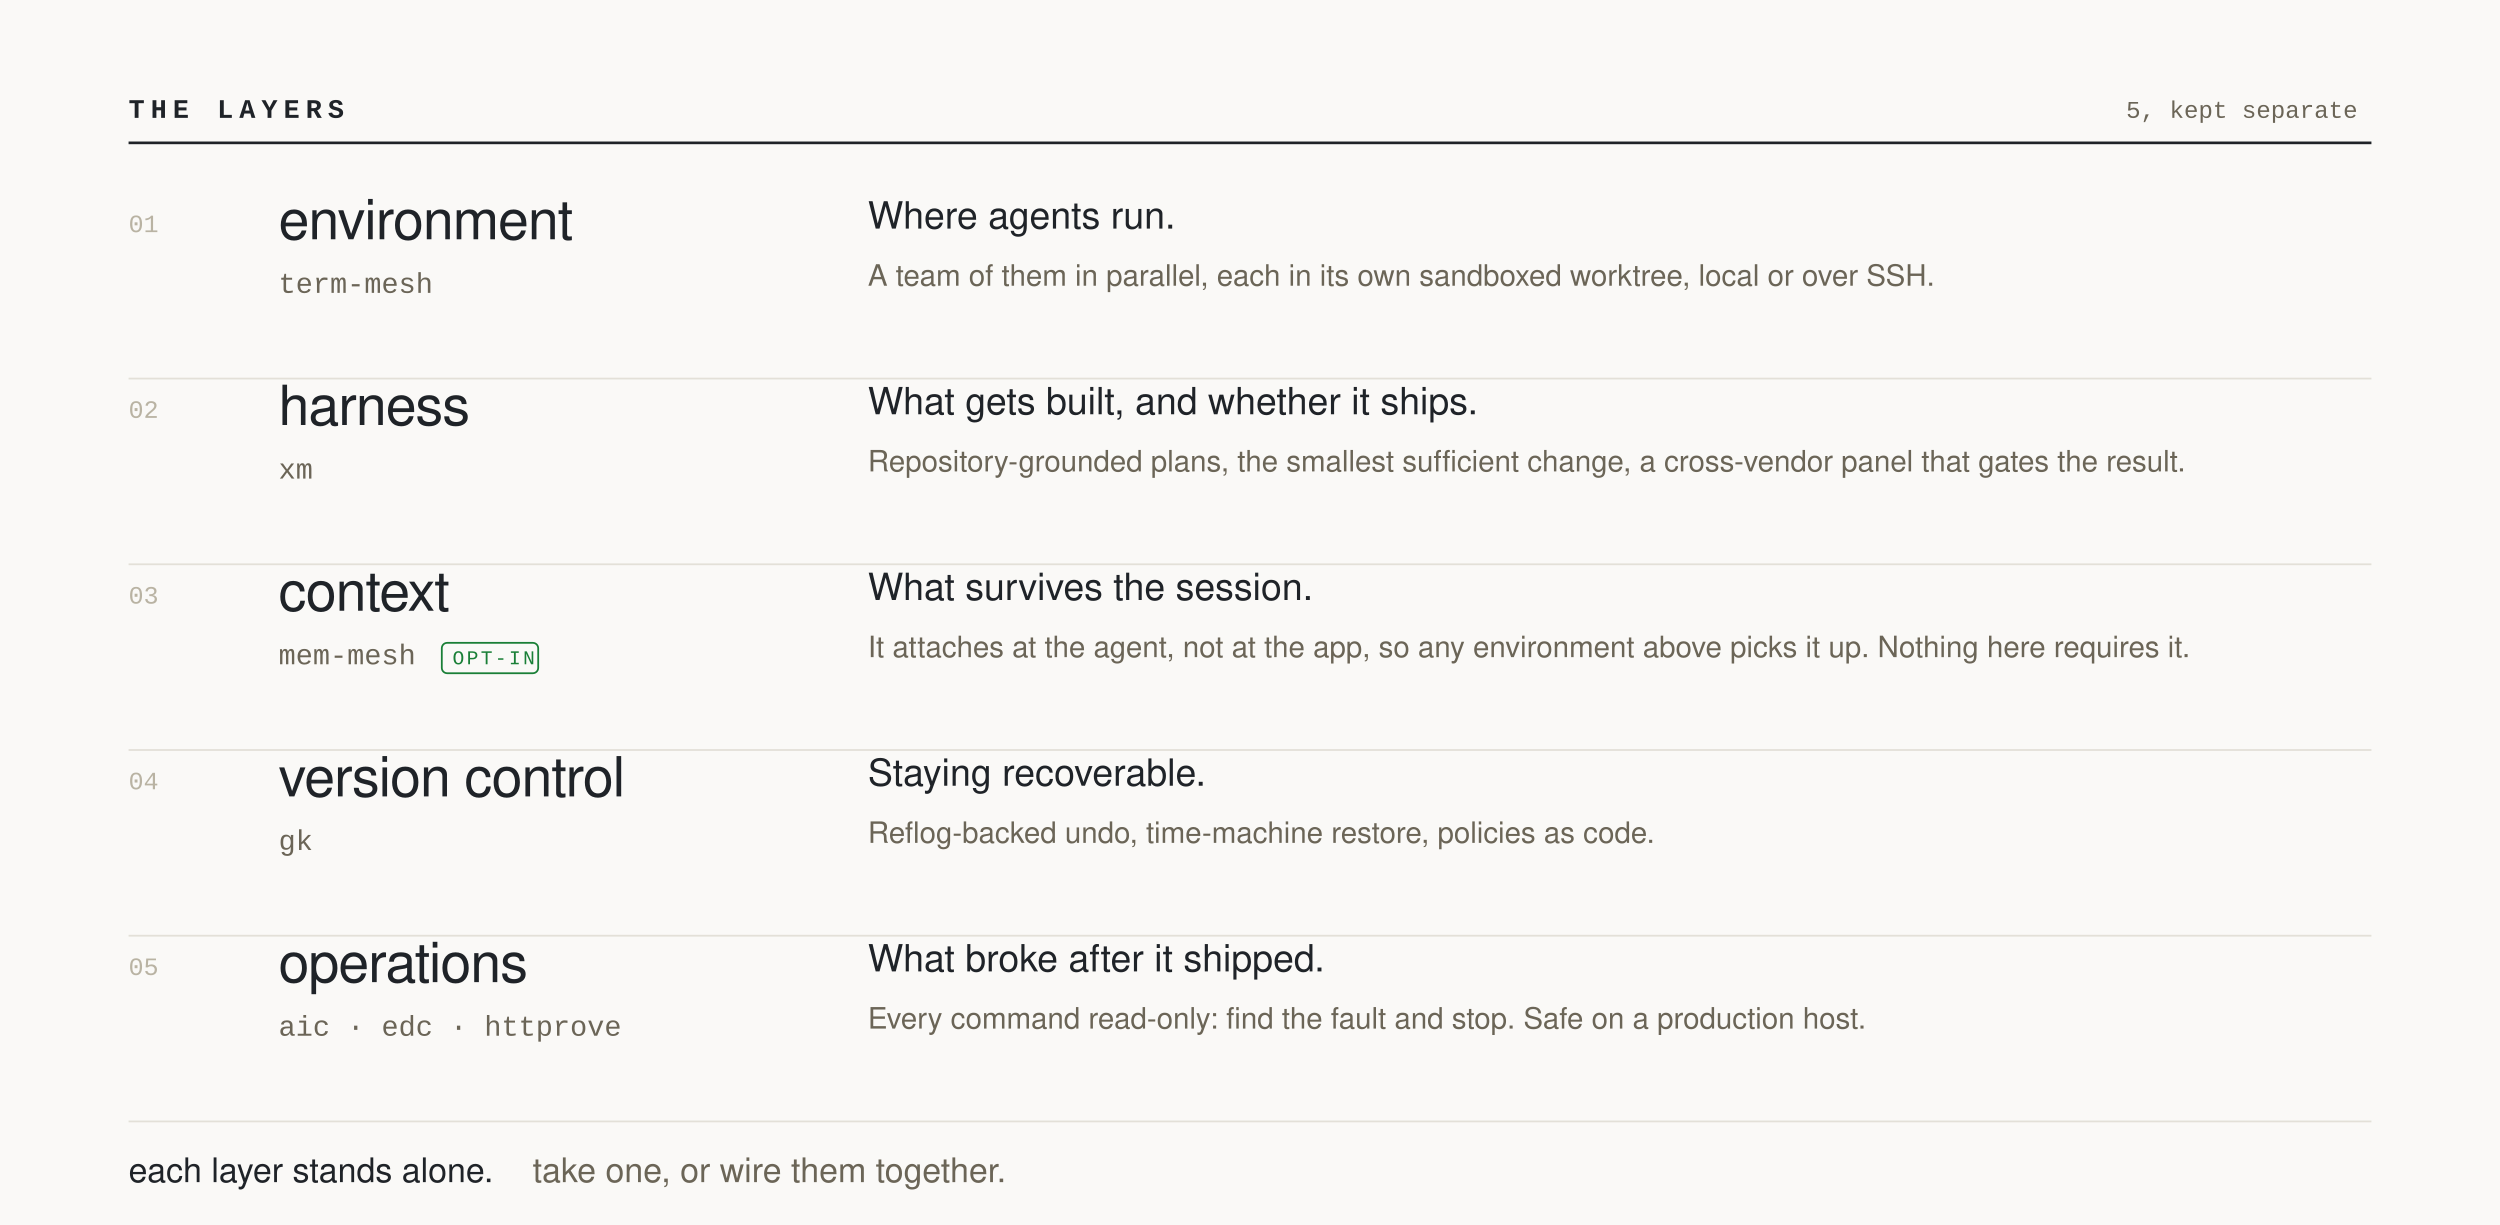
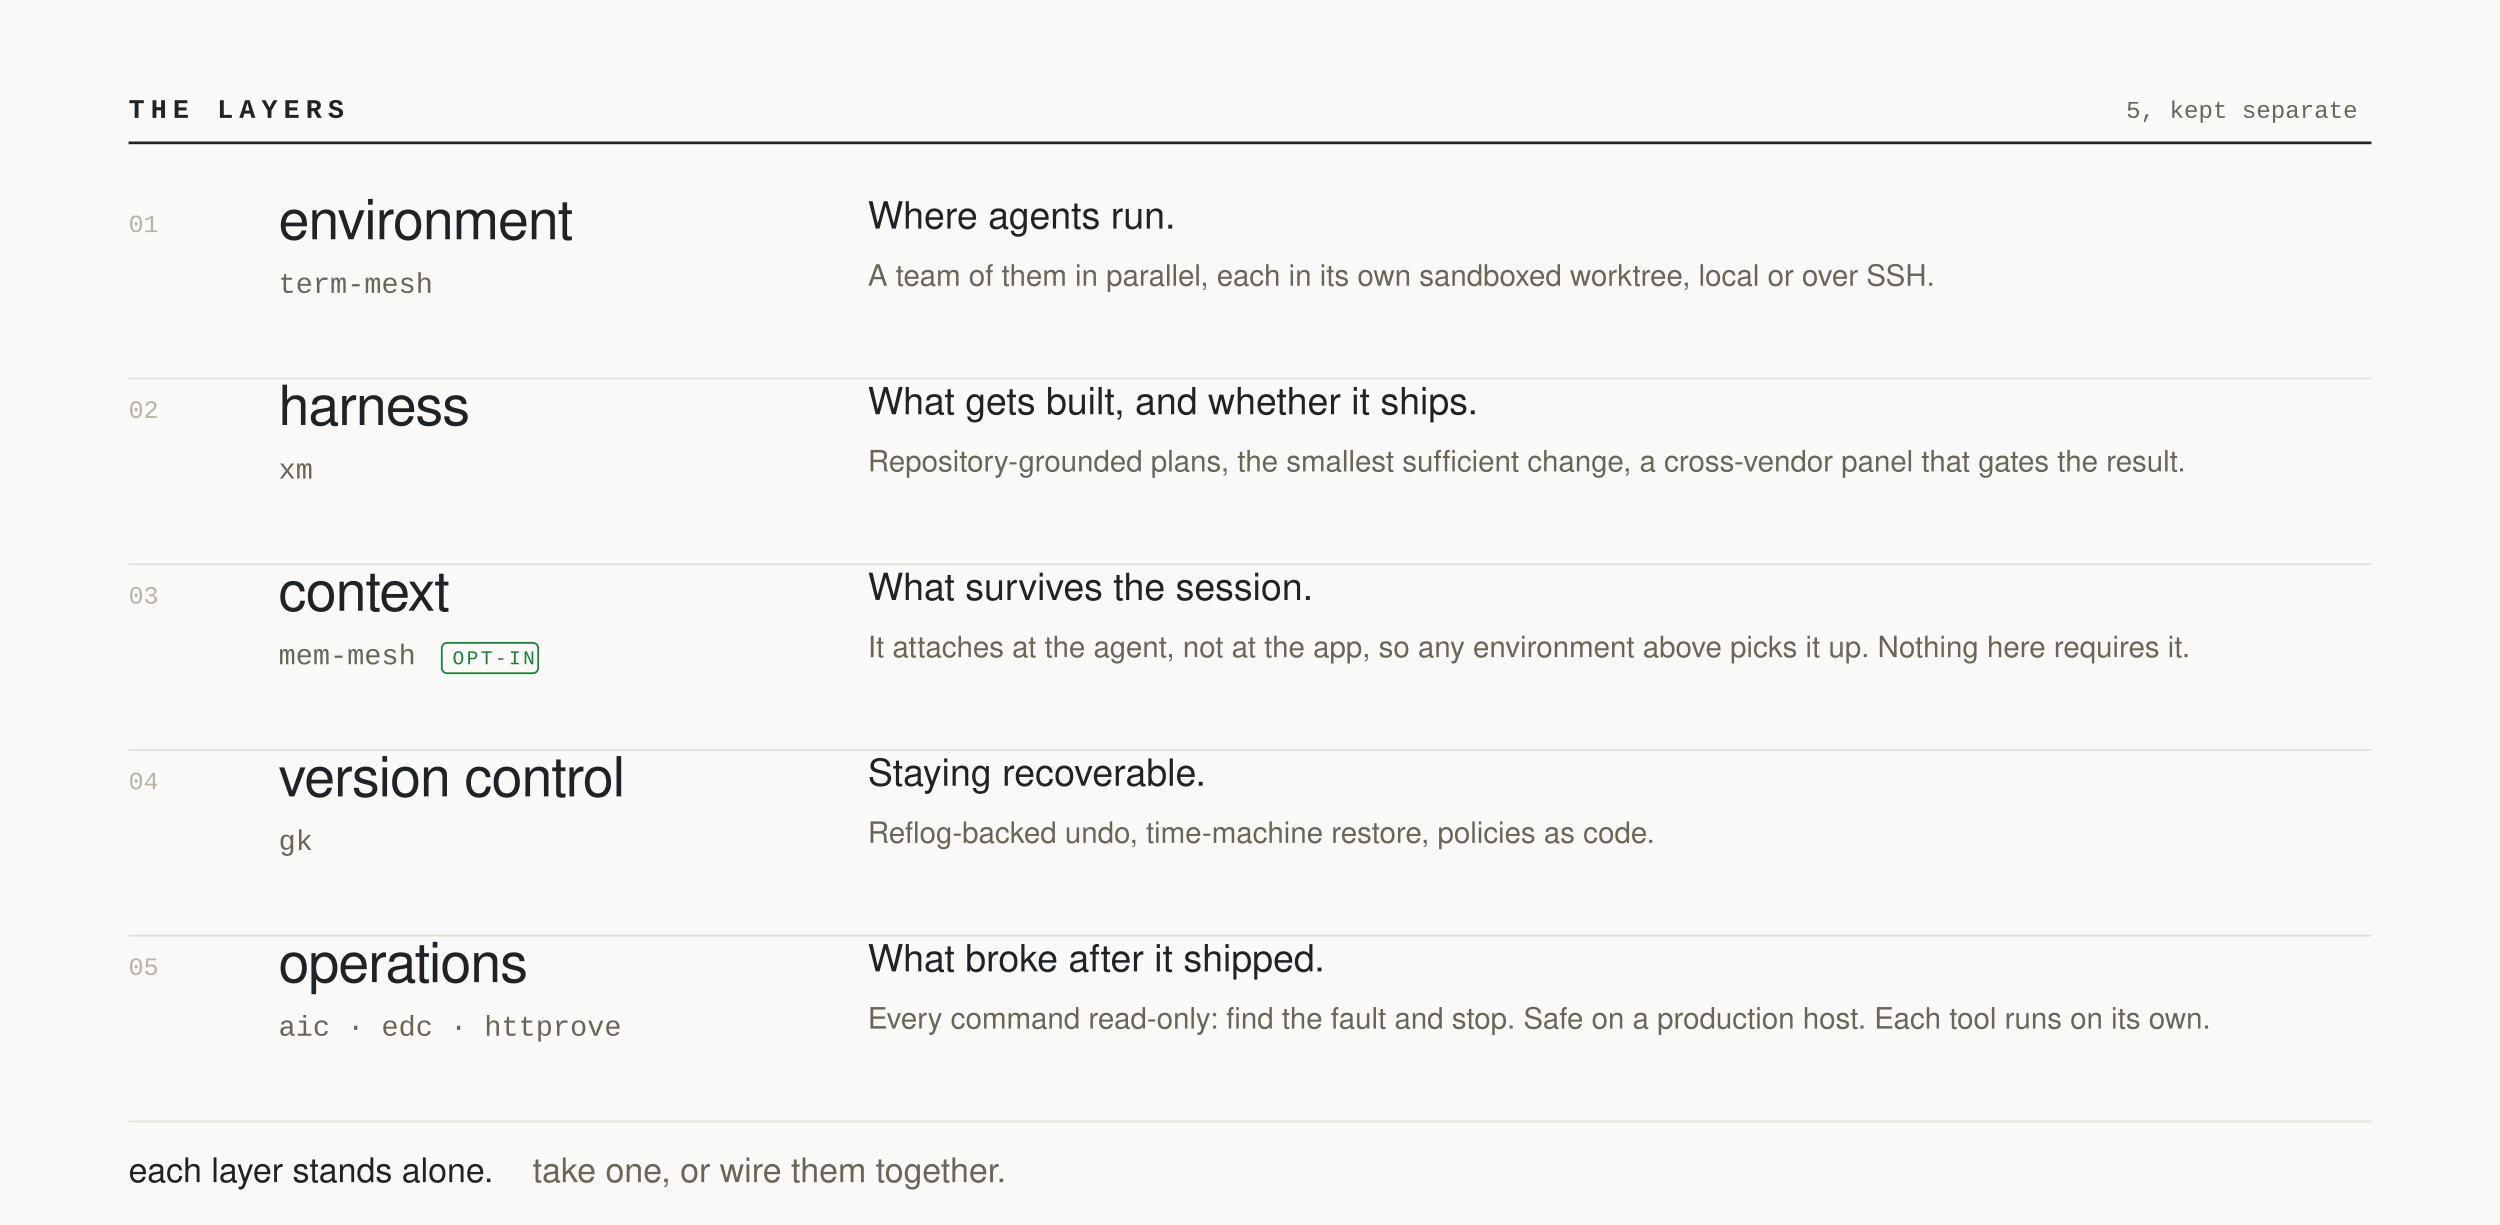
<svg xmlns="http://www.w3.org/2000/svg" width="1400" height="686" viewBox="0 0 1400 686" role="img" aria-label="x-mesh — layers — editorial">
  <rect x="0" y="0" width="1400" height="690" fill="#faf9f7" />
  <text x="72" y="66" fill="#1f2328" font-family="ui-monospace,SFMono-Regular,&quot;SF Mono&quot;,Menlo,Consolas,&quot;Liberation Mono&quot;,monospace" font-size="15" font-weight="700" letter-spacing="3.4" xml:space="preserve">THE LAYERS</text>
  <text x="1190.62" y="66" fill="#6b6557" font-family="ui-monospace,SFMono-Regular,&quot;SF Mono&quot;,Menlo,Consolas,&quot;Liberation Mono&quot;,monospace" font-size="13.5" xml:space="preserve">5, kept separate</text>
  <line x1="72" y1="80" x2="1328" y2="80" stroke="#1f2328" stroke-width="1.5" />
  <text x="72" y="130" fill="#b9b3a3" font-family="ui-monospace,SFMono-Regular,&quot;SF Mono&quot;,Menlo,Consolas,&quot;Liberation Mono&quot;,monospace" font-size="14" xml:space="preserve">01</text>
  <text x="156" y="134" fill="#1f2328" font-family="-apple-system,BlinkMacSystemFont,&quot;Segoe UI&quot;,Helvetica,Arial,sans-serif" font-size="31" letter-spacing="-0.5" xml:space="preserve">environment</text>
  <text x="156" y="164" fill="#6b6557" font-family="ui-monospace,SFMono-Regular,&quot;SF Mono&quot;,Menlo,Consolas,&quot;Liberation Mono&quot;,monospace" font-size="16" xml:space="preserve">term-mesh</text>
  <text x="486" y="128" fill="#1f2328" font-family="-apple-system,BlinkMacSystemFont,&quot;Segoe UI&quot;,Helvetica,Arial,sans-serif" font-size="21" font-weight="500" xml:space="preserve">Where agents run.</text>
  <text x="486" y="160" fill="#6b6557" font-family="-apple-system,BlinkMacSystemFont,&quot;Segoe UI&quot;,Helvetica,Arial,sans-serif" font-size="16.5" xml:space="preserve">A team of them in parallel, each in its own sandboxed worktree, local or over SSH.</text>
  <line x1="72" y1="212" x2="1328" y2="212" stroke="#e3e0d8" stroke-width="1" />
  <text x="72" y="234" fill="#b9b3a3" font-family="ui-monospace,SFMono-Regular,&quot;SF Mono&quot;,Menlo,Consolas,&quot;Liberation Mono&quot;,monospace" font-size="14" xml:space="preserve">02</text>
  <text x="156" y="238" fill="#1f2328" font-family="-apple-system,BlinkMacSystemFont,&quot;Segoe UI&quot;,Helvetica,Arial,sans-serif" font-size="31" letter-spacing="-0.5" xml:space="preserve">harness</text>
  <text x="156" y="268" fill="#6b6557" font-family="ui-monospace,SFMono-Regular,&quot;SF Mono&quot;,Menlo,Consolas,&quot;Liberation Mono&quot;,monospace" font-size="16" xml:space="preserve">xm</text>
  <text x="486" y="232" fill="#1f2328" font-family="-apple-system,BlinkMacSystemFont,&quot;Segoe UI&quot;,Helvetica,Arial,sans-serif" font-size="21" font-weight="500" xml:space="preserve">What gets built, and whether it ships.</text>
  <text x="486" y="264" fill="#6b6557" font-family="-apple-system,BlinkMacSystemFont,&quot;Segoe UI&quot;,Helvetica,Arial,sans-serif" font-size="16.5" xml:space="preserve">Repository-grounded plans, the smallest sufficient change, a cross-vendor panel that gates the result.</text>
  <line x1="72" y1="316" x2="1328" y2="316" stroke="#e3e0d8" stroke-width="1" />
  <text x="72" y="338" fill="#b9b3a3" font-family="ui-monospace,SFMono-Regular,&quot;SF Mono&quot;,Menlo,Consolas,&quot;Liberation Mono&quot;,monospace" font-size="14" xml:space="preserve">03</text>
  <text x="156" y="342" fill="#1f2328" font-family="-apple-system,BlinkMacSystemFont,&quot;Segoe UI&quot;,Helvetica,Arial,sans-serif" font-size="31" letter-spacing="-0.5" xml:space="preserve">context</text>
  <text x="156" y="372" fill="#6b6557" font-family="ui-monospace,SFMono-Regular,&quot;SF Mono&quot;,Menlo,Consolas,&quot;Liberation Mono&quot;,monospace" font-size="16" xml:space="preserve">mem-mesh</text>
  <rect x="247.41" y="360" width="53.98" height="17" rx="3" fill="none" stroke="#1a7f37" stroke-width="1" />
  <text x="253.41" y="372" fill="#1a7f37" font-family="ui-monospace,SFMono-Regular,&quot;SF Mono&quot;,Menlo,Consolas,&quot;Liberation Mono&quot;,monospace" font-size="11" letter-spacing="1.3" xml:space="preserve">OPT-IN</text>
  <text x="486" y="336" fill="#1f2328" font-family="-apple-system,BlinkMacSystemFont,&quot;Segoe UI&quot;,Helvetica,Arial,sans-serif" font-size="21" font-weight="500" xml:space="preserve">What survives the session.</text>
  <text x="486" y="368" fill="#6b6557" font-family="-apple-system,BlinkMacSystemFont,&quot;Segoe UI&quot;,Helvetica,Arial,sans-serif" font-size="16.5" xml:space="preserve">It attaches at the agent, not at the app, so any environment above picks it up. Nothing here requires it.</text>
  <line x1="72" y1="420" x2="1328" y2="420" stroke="#e3e0d8" stroke-width="1" />
  <text x="72" y="442" fill="#b9b3a3" font-family="ui-monospace,SFMono-Regular,&quot;SF Mono&quot;,Menlo,Consolas,&quot;Liberation Mono&quot;,monospace" font-size="14" xml:space="preserve">04</text>
  <text x="156" y="446" fill="#1f2328" font-family="-apple-system,BlinkMacSystemFont,&quot;Segoe UI&quot;,Helvetica,Arial,sans-serif" font-size="31" letter-spacing="-0.5" xml:space="preserve">version control</text>
  <text x="156" y="476" fill="#6b6557" font-family="ui-monospace,SFMono-Regular,&quot;SF Mono&quot;,Menlo,Consolas,&quot;Liberation Mono&quot;,monospace" font-size="16" xml:space="preserve">gk</text>
  <text x="486" y="440" fill="#1f2328" font-family="-apple-system,BlinkMacSystemFont,&quot;Segoe UI&quot;,Helvetica,Arial,sans-serif" font-size="21" font-weight="500" xml:space="preserve">Staying recoverable.</text>
  <text x="486" y="472" fill="#6b6557" font-family="-apple-system,BlinkMacSystemFont,&quot;Segoe UI&quot;,Helvetica,Arial,sans-serif" font-size="16.5" xml:space="preserve">Reflog-backed undo, time-machine restore, policies as code.</text>
  <line x1="72" y1="524" x2="1328" y2="524" stroke="#e3e0d8" stroke-width="1" />
  <text x="72" y="546" fill="#b9b3a3" font-family="ui-monospace,SFMono-Regular,&quot;SF Mono&quot;,Menlo,Consolas,&quot;Liberation Mono&quot;,monospace" font-size="14" xml:space="preserve">05</text>
  <text x="156" y="550" fill="#1f2328" font-family="-apple-system,BlinkMacSystemFont,&quot;Segoe UI&quot;,Helvetica,Arial,sans-serif" font-size="31" letter-spacing="-0.5" xml:space="preserve">operations</text>
  <text x="156" y="580" fill="#6b6557" font-family="ui-monospace,SFMono-Regular,&quot;SF Mono&quot;,Menlo,Consolas,&quot;Liberation Mono&quot;,monospace" font-size="16" xml:space="preserve">aic · edc · httprove</text>
  <text x="486" y="544" fill="#1f2328" font-family="-apple-system,BlinkMacSystemFont,&quot;Segoe UI&quot;,Helvetica,Arial,sans-serif" font-size="21" font-weight="500" xml:space="preserve">What broke after it shipped.</text>
-   <text x="486" y="576" fill="#6b6557" font-family="-apple-system,BlinkMacSystemFont,&quot;Segoe UI&quot;,Helvetica,Arial,sans-serif" font-size="16.5" xml:space="preserve">Every command read-only: find the fault and stop. Safe on a production host.</text>
+   <text x="486" y="576" fill="#6b6557" font-family="-apple-system,BlinkMacSystemFont,&quot;Segoe UI&quot;,Helvetica,Arial,sans-serif" font-size="16.5" xml:space="preserve">Every command read-only: find the fault and stop. Safe on a production host. Each tool runs on its own.</text>
  <line x1="72" y1="628" x2="1328" y2="628" stroke="#e3e0d8" stroke-width="1" />
  <text x="72" y="662" fill="#1f2328" font-family="-apple-system,BlinkMacSystemFont,&quot;Segoe UI&quot;,Helvetica,Arial,sans-serif" font-size="19" xml:space="preserve">each layer stands alone.</text>
  <text x="298.3" y="662" fill="#6b6557" font-family="-apple-system,BlinkMacSystemFont,&quot;Segoe UI&quot;,Helvetica,Arial,sans-serif" font-size="19" xml:space="preserve">take one, or wire them together.</text>
</svg>
